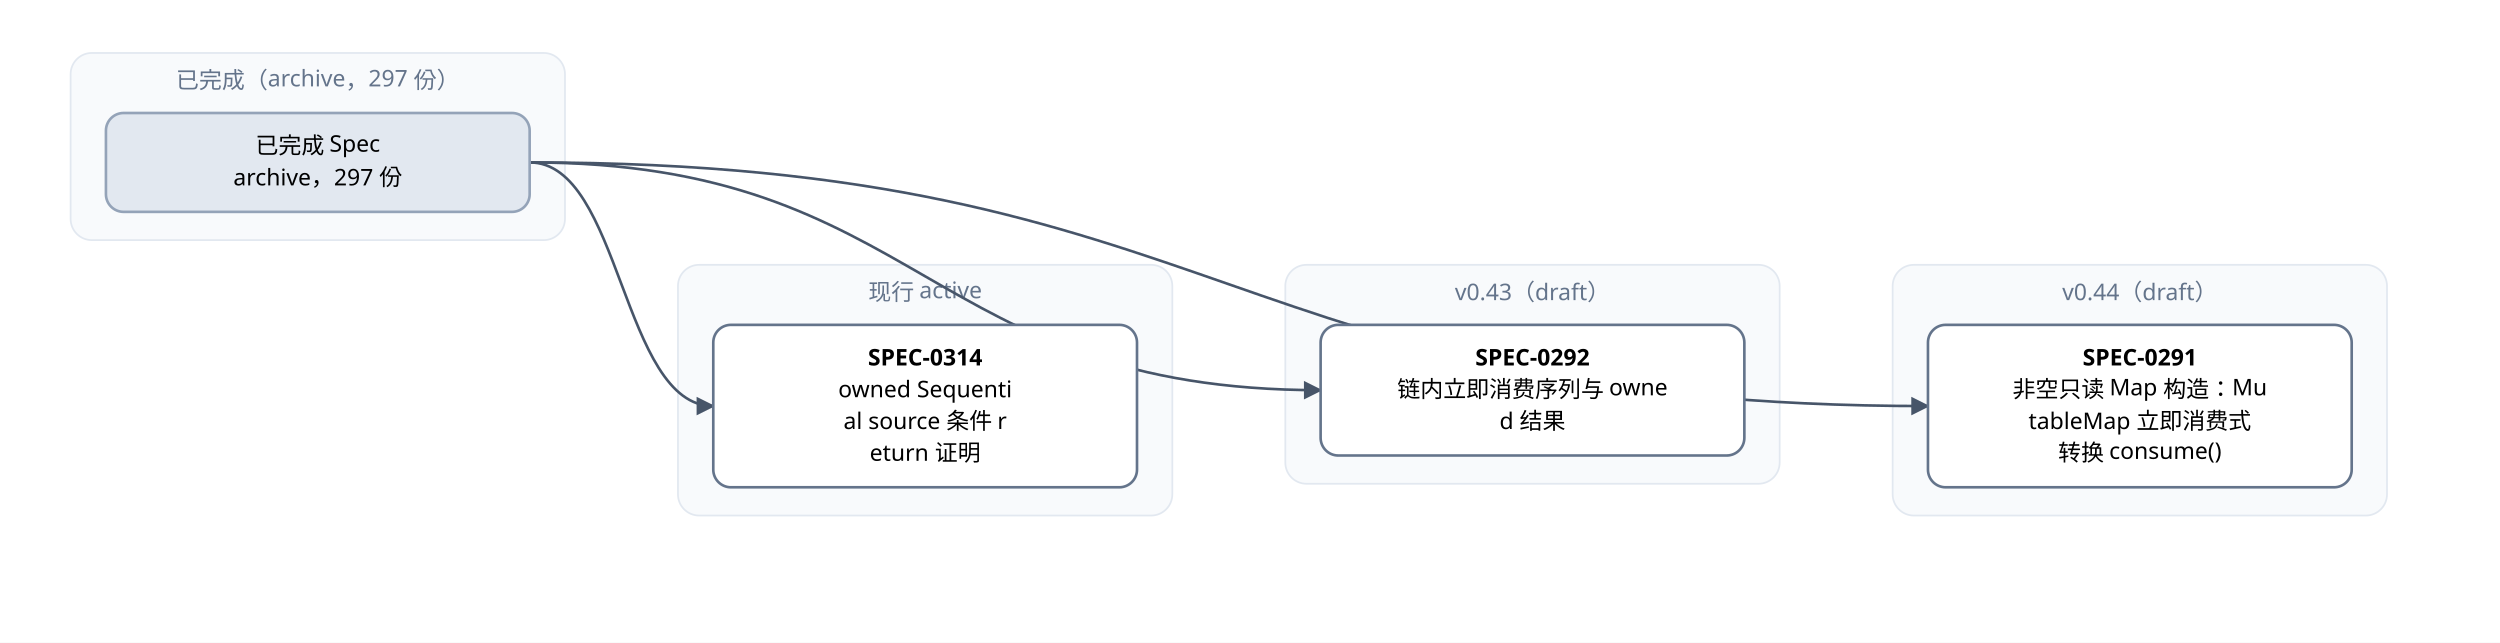
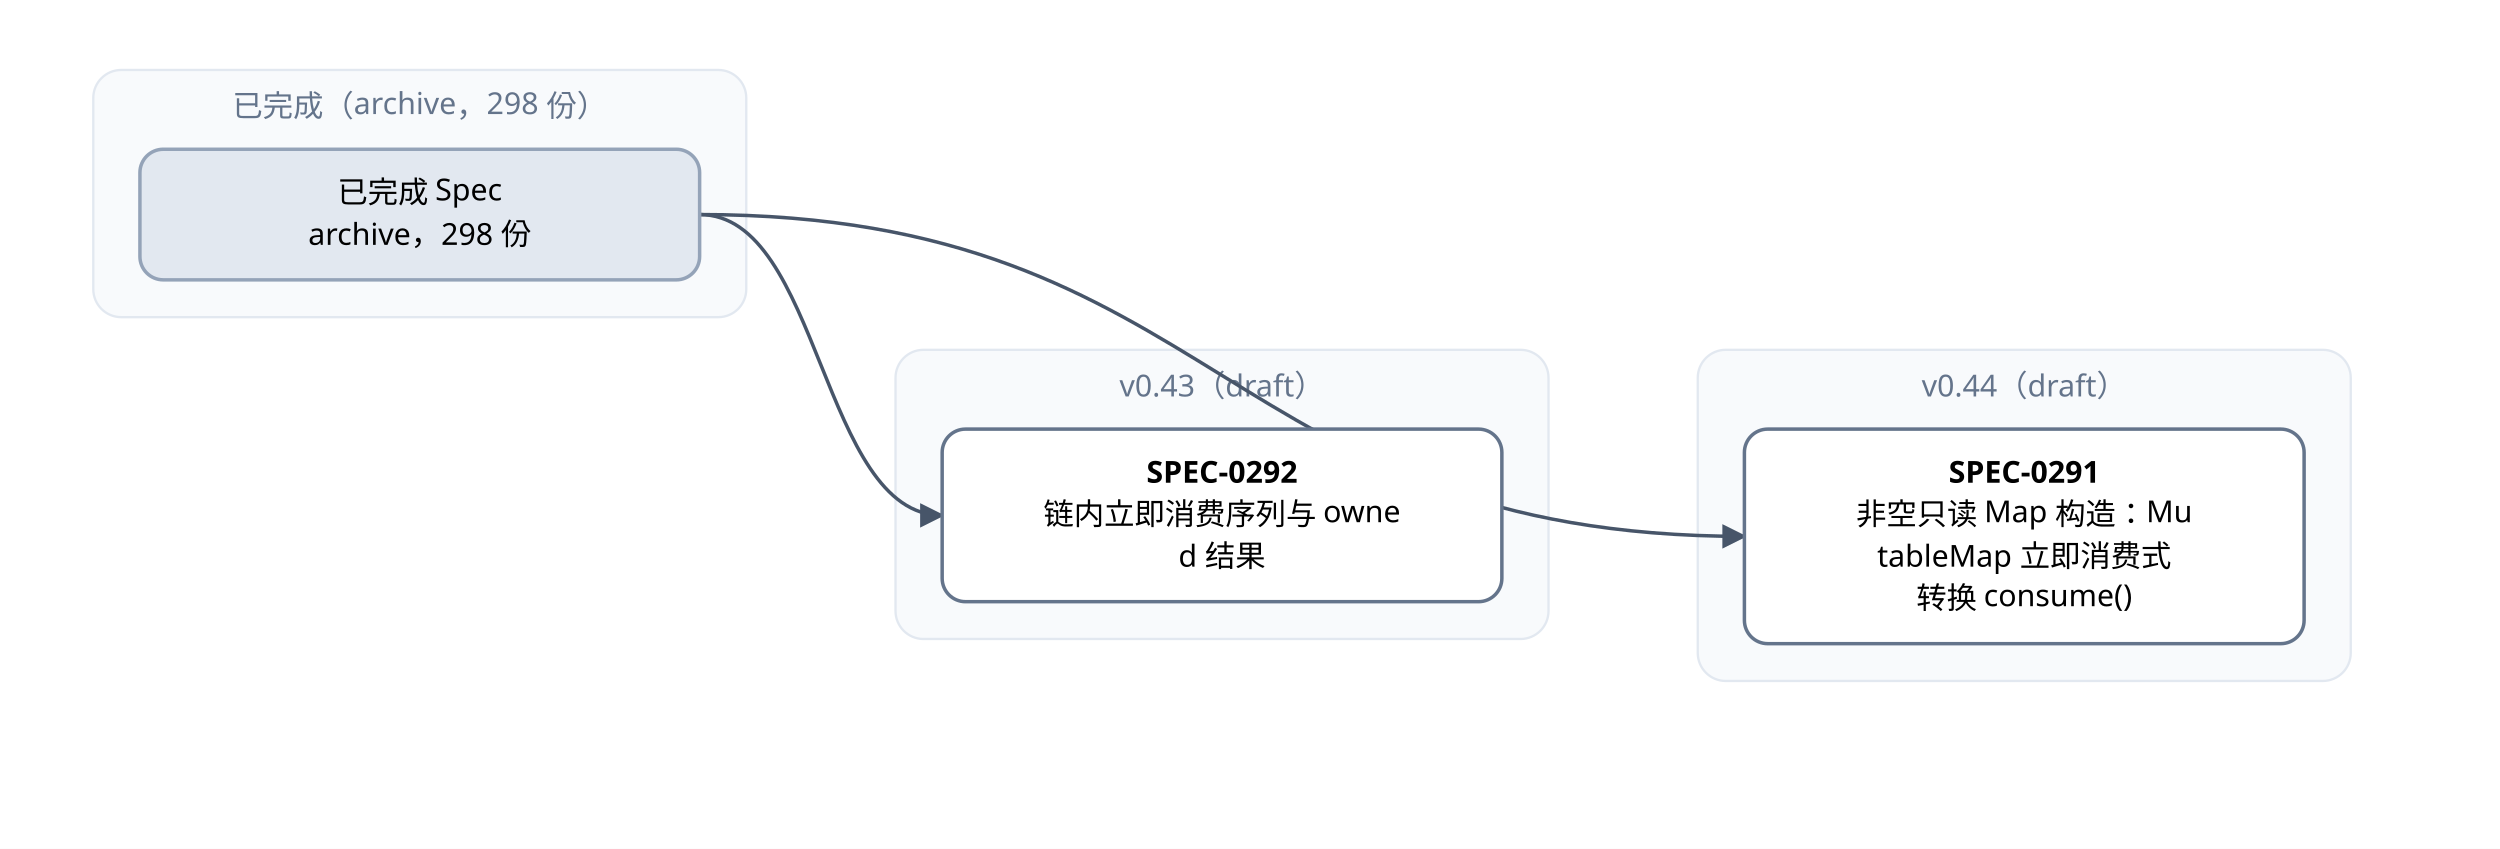
- <svg xmlns="http://www.w3.org/2000/svg" width="1416" height="364" viewBox="0 0 1416 364" font-family="PingFang SC, Microsoft YaHei, sans-serif">
+ <svg xmlns="http://www.w3.org/2000/svg" width="1072" height="364" viewBox="0 0 1072 364" font-family="PingFang SC, Microsoft YaHei, sans-serif">
  <defs>
    <marker id="arrow" viewBox="0 0 10 10" refX="9" refY="5" markerWidth="7" markerHeight="7" orient="auto-start-reverse">
      <path d="M0,0 L10,5 L0,10 z" fill="#475569" />
    </marker>
  </defs>
-   <rect width="1416" height="364" fill="#ffffff" />
+   <rect width="1072" height="364" fill="#ffffff" />
  <rect x="40" y="30" width="280" height="106" rx="12" fill="#f8fafc" stroke="#e2e8f0" />
-   <text x="180" y="50" text-anchor="middle" font-size="13" fill="#64748b">已完成（archive，297 份）</text>
-   <rect x="384" y="150" width="280" height="142" rx="12" fill="#f8fafc" stroke="#e2e8f0" />
-   <text x="524" y="170" text-anchor="middle" font-size="13" fill="#64748b">现行 active</text>
-   <rect x="728" y="150" width="280" height="124" rx="12" fill="#f8fafc" stroke="#e2e8f0" />
-   <text x="868" y="170" text-anchor="middle" font-size="13" fill="#64748b">v0.43（draft）</text>
-   <rect x="1072" y="150" width="280" height="142" rx="12" fill="#f8fafc" stroke="#e2e8f0" />
-   <text x="1212" y="170" text-anchor="middle" font-size="13" fill="#64748b">v0.44（draft）</text>
-   <path d="M 300 92 C 696 92, 696 230, 1092 230" fill="none" stroke="#475569" stroke-width="1.5" marker-end="url(#arrow)" />
-   <path d="M 300 92 C 524 92, 524 221, 748 221" fill="none" stroke="#475569" stroke-width="1.5" marker-end="url(#arrow)" />
-   <path d="M 300 92 C 352 92, 352 230, 404 230" fill="none" stroke="#475569" stroke-width="1.5" marker-end="url(#arrow)" />
-   <rect x="1092" y="184" width="240" height="92" rx="10" fill="#ffffff" stroke="#64748b" stroke-width="1.5" />
-   <text x="1212" y="207" text-anchor="middle" font-size="13" font-weight="600">SPEC-0291</text>
-   <text x="1212" y="225" text-anchor="middle" font-size="13">非空只读 Map 构造：Mu</text>
-   <text x="1212" y="243" text-anchor="middle" font-size="13">tableMap 立即消费式</text>
-   <text x="1212" y="261" text-anchor="middle" font-size="13">转换 consume()</text>
-   <rect x="748" y="184" width="240" height="74" rx="10" fill="#ffffff" stroke="#64748b" stroke-width="1.5" />
-   <text x="868" y="207" text-anchor="middle" font-size="13" font-weight="600">SPEC-0292</text>
-   <text x="868" y="225" text-anchor="middle" font-size="13">链内立即消费序列与 owne</text>
-   <text x="868" y="243" text-anchor="middle" font-size="13">d 结果</text>
-   <rect x="404" y="184" width="240" height="92" rx="10" fill="#ffffff" stroke="#64748b" stroke-width="1.5" />
-   <text x="524" y="207" text-anchor="middle" font-size="13" font-weight="600">SPEC-0314</text>
-   <text x="524" y="225" text-anchor="middle" font-size="13">owned Sequenti</text>
-   <text x="524" y="243" text-anchor="middle" font-size="13">al source 条件 r</text>
-   <text x="524" y="261" text-anchor="middle" font-size="13">eturn 证明</text>
+   <text x="180" y="50" text-anchor="middle" font-size="13" fill="#64748b">已完成（archive，298 份）</text>
+   <rect x="384" y="150" width="280" height="124" rx="12" fill="#f8fafc" stroke="#e2e8f0" />
+   <text x="524" y="170" text-anchor="middle" font-size="13" fill="#64748b">v0.43（draft）</text>
+   <rect x="728" y="150" width="280" height="142" rx="12" fill="#f8fafc" stroke="#e2e8f0" />
+   <text x="868" y="170" text-anchor="middle" font-size="13" fill="#64748b">v0.44（draft）</text>
+   <path d="M 300 92 C 524 92, 524 230, 748 230" fill="none" stroke="#475569" stroke-width="1.5" marker-end="url(#arrow)" />
+   <path d="M 300 92 C 352 92, 352 221, 404 221" fill="none" stroke="#475569" stroke-width="1.5" marker-end="url(#arrow)" />
+   <rect x="748" y="184" width="240" height="92" rx="10" fill="#ffffff" stroke="#64748b" stroke-width="1.5" />
+   <text x="868" y="207" text-anchor="middle" font-size="13" font-weight="600">SPEC-0291</text>
+   <text x="868" y="225" text-anchor="middle" font-size="13">非空只读 Map 构造：Mu</text>
+   <text x="868" y="243" text-anchor="middle" font-size="13">tableMap 立即消费式</text>
+   <text x="868" y="261" text-anchor="middle" font-size="13">转换 consume()</text>
+   <rect x="404" y="184" width="240" height="74" rx="10" fill="#ffffff" stroke="#64748b" stroke-width="1.5" />
+   <text x="524" y="207" text-anchor="middle" font-size="13" font-weight="600">SPEC-0292</text>
+   <text x="524" y="225" text-anchor="middle" font-size="13">链内立即消费序列与 owne</text>
+   <text x="524" y="243" text-anchor="middle" font-size="13">d 结果</text>
  <rect x="60" y="64" width="240" height="56" rx="10" fill="#e2e8f0" stroke="#94a3b8" stroke-width="1.5" />
  <text x="180" y="87" text-anchor="middle" font-size="13">已完成 Spec</text>
-   <text x="180" y="105" text-anchor="middle" font-size="13">archive，297 份</text>
+   <text x="180" y="105" text-anchor="middle" font-size="13">archive，298 份</text>
</svg>
